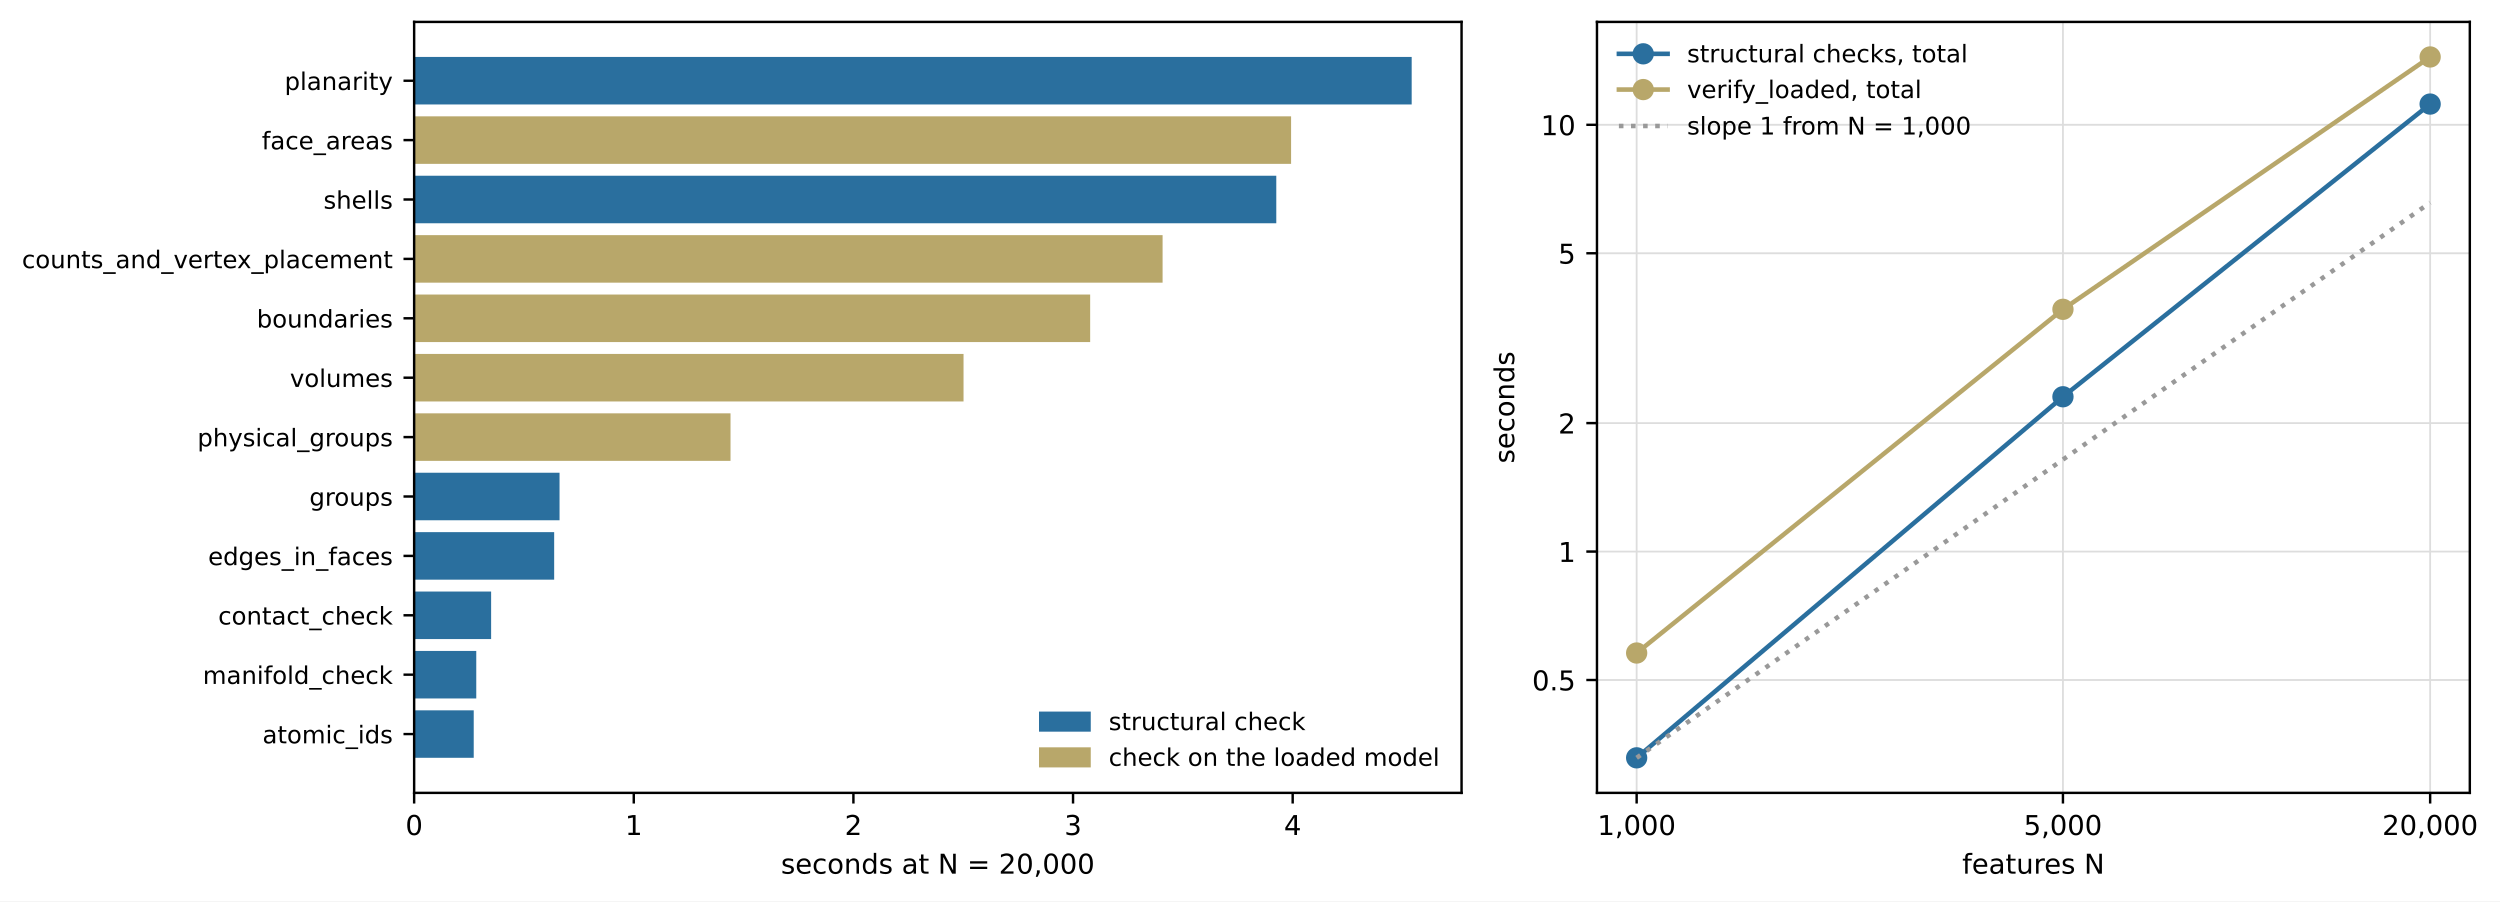
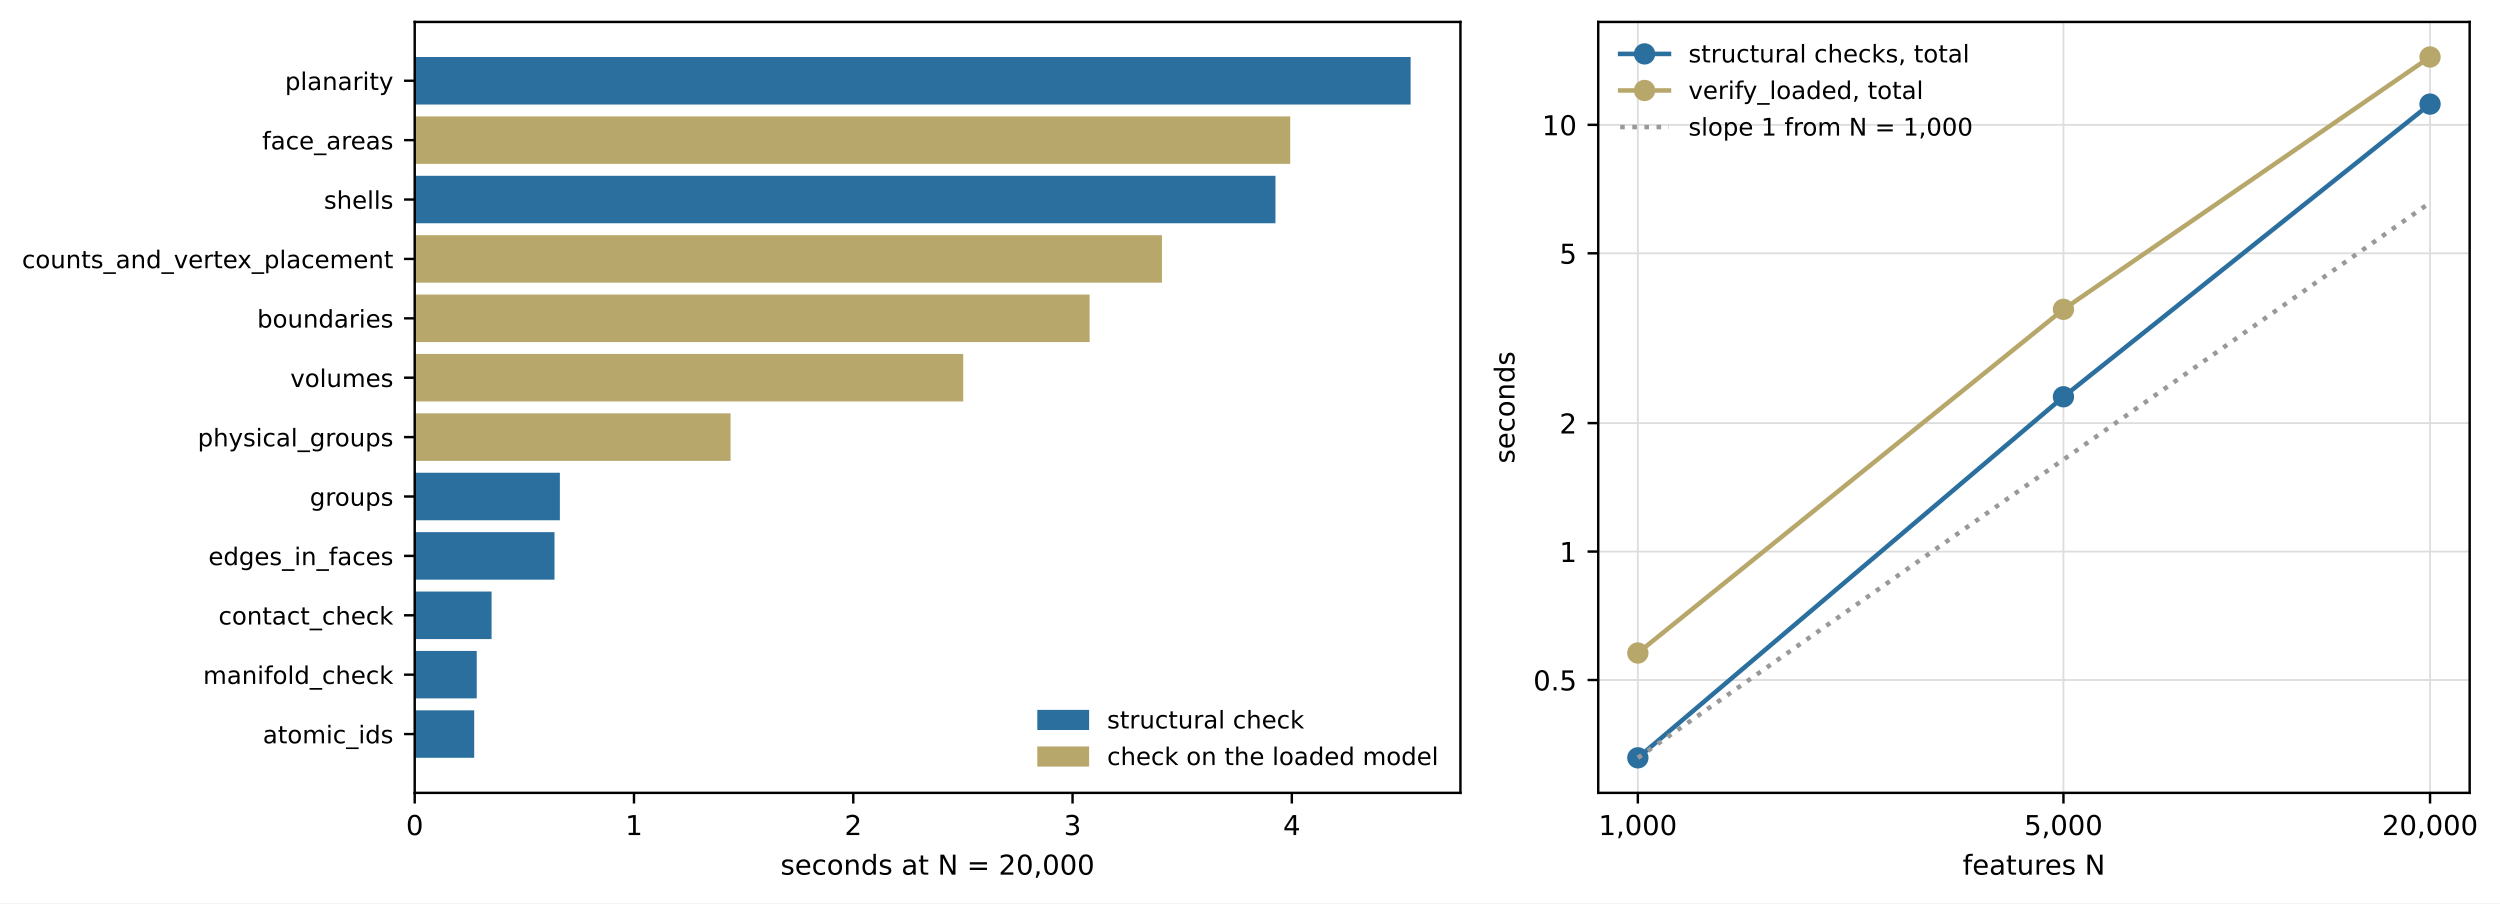
- <svg xmlns="http://www.w3.org/2000/svg" xmlns:xlink="http://www.w3.org/1999/xlink" width="821.187pt" height="296.061pt" viewBox="0 0 821.187 296.061" version="1.1">
+ <svg xmlns="http://www.w3.org/2000/svg" xmlns:xlink="http://www.w3.org/1999/xlink" width="820.056pt" height="296.279pt" viewBox="0 0 820.056 296.279" version="1.1">
  <defs>
    <style type="text/css">*{stroke-linejoin: round; stroke-linecap: butt}</style>
  </defs>
  <g id="figure_1">
    <g id="patch_1">
-       <path d="M 0 296.061  L 821.187 296.061  L 821.187 0  L 0 0  z " style="fill: #ffffff" />
+       <path d="M 0 296.279  L 820.056 296.279  L 820.056 0  L 0 0  z " style="fill: #ffffff" />
    </g>
    <g id="axes_1">
      <g id="patch_2">
-         <path d="M 136.035 260.44  L 480.085 260.44  L 480.085 7.2  L 136.035 7.2  z " style="fill: #ffffff" />
+         <path d="M 136.035 260.078  L 479.053 260.078  L 479.053 7.2  L 136.035 7.2  z " style="fill: #ffffff" />
      </g>
      <g id="patch_3">
-         <path d="M 136.035 18.711  L 463.701 18.711  L 463.701 34.319  L 136.035 34.319  z " clip-path="url(#p18efb15ff2)" style="fill: #2a6f9e" />
+         <path d="M 136.035 18.694  L 462.719 18.694  L 462.719 34.28  L 136.035 34.28  z " clip-path="url(#pb2aa03c6a2)" style="fill: #2a6f9e" />
      </g>
      <g id="patch_4">
-         <path d="M 136.035 38.221  L 424.09 38.221  L 424.09 53.829  L 136.035 53.829  z " clip-path="url(#p18efb15ff2)" style="fill: #b8a76a" />
+         <path d="M 136.035 38.177  L 423.226 38.177  L 423.226 53.762  L 136.035 53.762  z " clip-path="url(#pb2aa03c6a2)" style="fill: #b8a76a" />
      </g>
      <g id="patch_5">
-         <path d="M 136.035 57.731  L 419.227 57.731  L 419.227 73.339  L 136.035 73.339  z " clip-path="url(#p18efb15ff2)" style="fill: #2a6f9e" />
+         <path d="M 136.035 57.659  L 418.377 57.659  L 418.377 73.244  L 136.035 73.244  z " clip-path="url(#pb2aa03c6a2)" style="fill: #2a6f9e" />
      </g>
      <g id="patch_6">
-         <path d="M 136.035 77.241  L 381.881 77.241  L 381.881 92.849  L 136.035 92.849  z " clip-path="url(#p18efb15ff2)" style="fill: #b8a76a" />
+         <path d="M 136.035 77.141  L 381.144 77.141  L 381.144 92.726  L 136.035 92.726  z " clip-path="url(#pb2aa03c6a2)" style="fill: #b8a76a" />
      </g>
      <g id="patch_7">
-         <path d="M 136.035 96.751  L 358.091 96.751  L 358.091 112.359  L 136.035 112.359  z " clip-path="url(#p18efb15ff2)" style="fill: #b8a76a" />
+         <path d="M 136.035 96.623  L 357.424 96.623  L 357.424 112.209  L 136.035 112.209  z " clip-path="url(#pb2aa03c6a2)" style="fill: #b8a76a" />
      </g>
      <g id="patch_8">
-         <path d="M 136.035 116.261  L 316.498 116.261  L 316.498 131.869  L 136.035 131.869  z " clip-path="url(#p18efb15ff2)" style="fill: #b8a76a" />
+         <path d="M 136.035 116.105  L 315.957 116.105  L 315.957 131.691  L 136.035 131.691  z " clip-path="url(#pb2aa03c6a2)" style="fill: #b8a76a" />
      </g>
      <g id="patch_9">
-         <path d="M 136.035 135.771  L 239.957 135.771  L 239.957 151.379  L 136.035 151.379  z " clip-path="url(#p18efb15ff2)" style="fill: #b8a76a" />
+         <path d="M 136.035 135.587  L 239.645 135.587  L 239.645 151.173  L 136.035 151.173  z " clip-path="url(#pb2aa03c6a2)" style="fill: #b8a76a" />
      </g>
      <g id="patch_10">
-         <path d="M 136.035 155.281  L 183.796 155.281  L 183.796 170.889  L 136.035 170.889  z " clip-path="url(#p18efb15ff2)" style="fill: #2a6f9e" />
+         <path d="M 136.035 155.069  L 183.652 155.069  L 183.652 170.655  L 136.035 170.655  z " clip-path="url(#pb2aa03c6a2)" style="fill: #2a6f9e" />
      </g>
      <g id="patch_11">
-         <path d="M 136.035 174.791  L 182.03 174.791  L 182.03 190.399  L 136.035 190.399  z " clip-path="url(#p18efb15ff2)" style="fill: #2a6f9e" />
+         <path d="M 136.035 174.551  L 181.892 174.551  L 181.892 190.137  L 136.035 190.137  z " clip-path="url(#pb2aa03c6a2)" style="fill: #2a6f9e" />
      </g>
      <g id="patch_12">
-         <path d="M 136.035 194.301  L 161.321 194.301  L 161.321 209.909  L 136.035 209.909  z " clip-path="url(#p18efb15ff2)" style="fill: #2a6f9e" />
+         <path d="M 136.035 194.034  L 161.245 194.034  L 161.245 209.619  L 136.035 209.619  z " clip-path="url(#pb2aa03c6a2)" style="fill: #2a6f9e" />
      </g>
      <g id="patch_13">
-         <path d="M 136.035 213.811  L 156.441 213.811  L 156.441 229.419  L 136.035 229.419  z " clip-path="url(#p18efb15ff2)" style="fill: #2a6f9e" />
+         <path d="M 136.035 213.516  L 156.379 213.516  L 156.379 229.101  L 136.035 229.101  z " clip-path="url(#pb2aa03c6a2)" style="fill: #2a6f9e" />
      </g>
      <g id="patch_14">
-         <path d="M 136.035 233.321  L 155.607 233.321  L 155.607 248.929  L 136.035 248.929  z " clip-path="url(#p18efb15ff2)" style="fill: #2a6f9e" />
+         <path d="M 136.035 232.998  L 155.548 232.998  L 155.548 248.583  L 136.035 248.583  z " clip-path="url(#pb2aa03c6a2)" style="fill: #2a6f9e" />
      </g>
      <g id="matplotlib.axis_1">
        <g id="xtick_1">
          <g id="line2d_1">
            <defs>
-               <path id="ma77f229239" d="M 0 0  L 0 3.5  " style="stroke: #000000; stroke-width: 0.8" />
+               <path id="mc291b4a4a6" d="M 0 0  L 0 3.5  " style="stroke: #000000; stroke-width: 0.8" />
            </defs>
            <g>
-               <use xlink:href="#ma77f229239" x="136.035" y="260.44" style="stroke: #000000; stroke-width: 0.8" />
+               <use xlink:href="#mc291b4a4a6" x="136.035" y="260.078" style="stroke: #000000; stroke-width: 0.8" />
            </g>
          </g>
          <g id="text_1">
-             <text style="font-size: 9px; font-family: 'DejaVu Sans', 'Noto Sans CJK TC', 'PingFang TC', 'Microsoft JhengHei', 'Noto Sans CJK JP'; text-anchor: middle" x="136.035" y="274.279" transform="rotate(-0 136.035 274.2786)">0</text>
+             <text style="font-size: 9px; font-family: 'DejaVu Sans', 'Noto Sans CJK TC', 'PingFang TC', 'Microsoft JhengHei', 'Noto Sans CJK JP'; text-anchor: middle" x="136.035" y="273.916" transform="rotate(-0 136.035 273.9158)">0</text>
          </g>
        </g>
        <g id="xtick_2">
          <g id="line2d_2">
            <g>
-               <use xlink:href="#ma77f229239" x="208.179" y="260.44" style="stroke: #000000; stroke-width: 0.8" />
+               <use xlink:href="#mc291b4a4a6" x="207.963" y="260.078" style="stroke: #000000; stroke-width: 0.8" />
            </g>
          </g>
          <g id="text_2">
-             <text style="font-size: 9px; font-family: 'DejaVu Sans', 'Noto Sans CJK TC', 'PingFang TC', 'Microsoft JhengHei', 'Noto Sans CJK JP'; text-anchor: middle" x="208.179" y="274.279" transform="rotate(-0 208.1792 274.2786)">1</text>
+             <text style="font-size: 9px; font-family: 'DejaVu Sans', 'Noto Sans CJK TC', 'PingFang TC', 'Microsoft JhengHei', 'Noto Sans CJK JP'; text-anchor: middle" x="207.963" y="273.916" transform="rotate(-0 207.9627 273.9158)">1</text>
          </g>
        </g>
        <g id="xtick_3">
          <g id="line2d_3">
            <g>
-               <use xlink:href="#ma77f229239" x="280.323" y="260.44" style="stroke: #000000; stroke-width: 0.8" />
+               <use xlink:href="#mc291b4a4a6" x="279.89" y="260.078" style="stroke: #000000; stroke-width: 0.8" />
            </g>
          </g>
          <g id="text_3">
-             <text style="font-size: 9px; font-family: 'DejaVu Sans', 'Noto Sans CJK TC', 'PingFang TC', 'Microsoft JhengHei', 'Noto Sans CJK JP'; text-anchor: middle" x="280.323" y="274.279" transform="rotate(-0 280.3233 274.2786)">2</text>
+             <text style="font-size: 9px; font-family: 'DejaVu Sans', 'Noto Sans CJK TC', 'PingFang TC', 'Microsoft JhengHei', 'Noto Sans CJK JP'; text-anchor: middle" x="279.89" y="273.916" transform="rotate(-0 279.8905 273.9158)">2</text>
          </g>
        </g>
        <g id="xtick_4">
          <g id="line2d_4">
            <g>
-               <use xlink:href="#ma77f229239" x="352.467" y="260.44" style="stroke: #000000; stroke-width: 0.8" />
+               <use xlink:href="#mc291b4a4a6" x="351.818" y="260.078" style="stroke: #000000; stroke-width: 0.8" />
            </g>
          </g>
          <g id="text_4">
-             <text style="font-size: 9px; font-family: 'DejaVu Sans', 'Noto Sans CJK TC', 'PingFang TC', 'Microsoft JhengHei', 'Noto Sans CJK JP'; text-anchor: middle" x="352.467" y="274.279" transform="rotate(-0 352.4675 274.2786)">3</text>
+             <text style="font-size: 9px; font-family: 'DejaVu Sans', 'Noto Sans CJK TC', 'PingFang TC', 'Microsoft JhengHei', 'Noto Sans CJK JP'; text-anchor: middle" x="351.818" y="273.916" transform="rotate(-0 351.8182 273.9158)">3</text>
          </g>
        </g>
        <g id="xtick_5">
          <g id="line2d_5">
            <g>
-               <use xlink:href="#ma77f229239" x="424.612" y="260.44" style="stroke: #000000; stroke-width: 0.8" />
+               <use xlink:href="#mc291b4a4a6" x="423.746" y="260.078" style="stroke: #000000; stroke-width: 0.8" />
            </g>
          </g>
          <g id="text_5">
-             <text style="font-size: 9px; font-family: 'DejaVu Sans', 'Noto Sans CJK TC', 'PingFang TC', 'Microsoft JhengHei', 'Noto Sans CJK JP'; text-anchor: middle" x="424.612" y="274.279" transform="rotate(-0 424.6116 274.2786)">4</text>
+             <text style="font-size: 9px; font-family: 'DejaVu Sans', 'Noto Sans CJK TC', 'PingFang TC', 'Microsoft JhengHei', 'Noto Sans CJK JP'; text-anchor: middle" x="423.746" y="273.916" transform="rotate(-0 423.746 273.9158)">4</text>
          </g>
        </g>
        <g id="text_6">
-           <text style="font-size: 9px; font-family: 'DejaVu Sans', 'Noto Sans CJK TC', 'PingFang TC', 'Microsoft JhengHei', 'Noto Sans CJK JP'; text-anchor: middle" x="308.06" y="286.989" transform="rotate(-0 308.0599 286.9889)">seconds at N = 20,000</text>
+           <text style="font-size: 9px; font-family: 'DejaVu Sans', 'Noto Sans CJK TC', 'PingFang TC', 'Microsoft JhengHei', 'Noto Sans CJK JP'; text-anchor: middle" x="307.544" y="286.916" transform="rotate(-0 307.5439 286.9165)">seconds at N = 20,000</text>
        </g>
      </g>
      <g id="matplotlib.axis_2">
        <g id="ytick_1">
          <g id="line2d_6">
            <defs>
-               <path id="me5806b007f" d="M 0 0  L -3.5 0  " style="stroke: #000000; stroke-width: 0.8" />
+               <path id="m47a6f99c38" d="M 0 0  L -3.5 0  " style="stroke: #000000; stroke-width: 0.8" />
            </defs>
            <g>
-               <use xlink:href="#me5806b007f" x="136.035" y="26.515" style="stroke: #000000; stroke-width: 0.8" />
+               <use xlink:href="#m47a6f99c38" x="136.035" y="26.487" style="stroke: #000000; stroke-width: 0.8" />
            </g>
          </g>
          <g id="text_7">
-             <text style="font-size: 8px; font-family: 'DejaVu Sans', 'Noto Sans CJK TC', 'PingFang TC', 'Microsoft JhengHei', 'Noto Sans CJK JP'; text-anchor: end" x="129.035" y="29.554" transform="rotate(-0 129.035 29.55429)">planarity</text>
+             <text style="font-size: 8px; font-family: 'DejaVu Sans', 'Noto Sans CJK TC', 'PingFang TC', 'Microsoft JhengHei', 'Noto Sans CJK JP'; text-anchor: end" x="129.035" y="29.527" transform="rotate(-0 129.035 29.52667)">planarity</text>
          </g>
        </g>
        <g id="ytick_2">
          <g id="line2d_7">
            <g>
-               <use xlink:href="#me5806b007f" x="136.035" y="46.025" style="stroke: #000000; stroke-width: 0.8" />
+               <use xlink:href="#m47a6f99c38" x="136.035" y="45.969" style="stroke: #000000; stroke-width: 0.8" />
            </g>
          </g>
          <g id="text_8">
-             <text style="font-size: 8px; font-family: 'DejaVu Sans', 'Noto Sans CJK TC', 'PingFang TC', 'Microsoft JhengHei', 'Noto Sans CJK JP'; text-anchor: end" x="129.035" y="49.064" transform="rotate(-0 129.035 49.06431)">face_areas</text>
+             <text style="font-size: 8px; font-family: 'DejaVu Sans', 'Noto Sans CJK TC', 'PingFang TC', 'Microsoft JhengHei', 'Noto Sans CJK JP'; text-anchor: end" x="129.035" y="49.009" transform="rotate(-0 129.035 49.00879)">face_areas</text>
          </g>
        </g>
        <g id="ytick_3">
          <g id="line2d_8">
            <g>
-               <use xlink:href="#me5806b007f" x="136.035" y="65.535" style="stroke: #000000; stroke-width: 0.8" />
+               <use xlink:href="#m47a6f99c38" x="136.035" y="65.452" style="stroke: #000000; stroke-width: 0.8" />
            </g>
          </g>
          <g id="text_9">
-             <text style="font-size: 8px; font-family: 'DejaVu Sans', 'Noto Sans CJK TC', 'PingFang TC', 'Microsoft JhengHei', 'Noto Sans CJK JP'; text-anchor: end" x="129.035" y="68.574" transform="rotate(-0 129.035 68.57432)">shells</text>
+             <text style="font-size: 8px; font-family: 'DejaVu Sans', 'Noto Sans CJK TC', 'PingFang TC', 'Microsoft JhengHei', 'Noto Sans CJK JP'; text-anchor: end" x="129.035" y="68.491" transform="rotate(-0 129.035 68.49091)">shells</text>
          </g>
        </g>
        <g id="ytick_4">
          <g id="line2d_9">
            <g>
-               <use xlink:href="#me5806b007f" x="136.035" y="85.045" style="stroke: #000000; stroke-width: 0.8" />
+               <use xlink:href="#m47a6f99c38" x="136.035" y="84.934" style="stroke: #000000; stroke-width: 0.8" />
            </g>
          </g>
          <g id="text_10">
-             <text style="font-size: 8px; font-family: 'DejaVu Sans', 'Noto Sans CJK TC', 'PingFang TC', 'Microsoft JhengHei', 'Noto Sans CJK JP'; text-anchor: end" x="129.035" y="88.084" transform="rotate(-0 129.035 88.08434)">counts_and_vertex_placement</text>
+             <text style="font-size: 8px; font-family: 'DejaVu Sans', 'Noto Sans CJK TC', 'PingFang TC', 'Microsoft JhengHei', 'Noto Sans CJK JP'; text-anchor: end" x="129.035" y="87.973" transform="rotate(-0 129.035 87.97303)">counts_and_vertex_placement</text>
          </g>
        </g>
        <g id="ytick_5">
          <g id="line2d_10">
            <g>
-               <use xlink:href="#me5806b007f" x="136.035" y="104.555" style="stroke: #000000; stroke-width: 0.8" />
+               <use xlink:href="#m47a6f99c38" x="136.035" y="104.416" style="stroke: #000000; stroke-width: 0.8" />
            </g>
          </g>
          <g id="text_11">
-             <text style="font-size: 8px; font-family: 'DejaVu Sans', 'Noto Sans CJK TC', 'PingFang TC', 'Microsoft JhengHei', 'Noto Sans CJK JP'; text-anchor: end" x="129.035" y="107.594" transform="rotate(-0 129.035 107.5944)">boundaries</text>
+             <text style="font-size: 8px; font-family: 'DejaVu Sans', 'Noto Sans CJK TC', 'PingFang TC', 'Microsoft JhengHei', 'Noto Sans CJK JP'; text-anchor: end" x="129.035" y="107.455" transform="rotate(-0 129.035 107.4551)">boundaries</text>
          </g>
        </g>
        <g id="ytick_6">
          <g id="line2d_11">
            <g>
-               <use xlink:href="#me5806b007f" x="136.035" y="124.065" style="stroke: #000000; stroke-width: 0.8" />
+               <use xlink:href="#m47a6f99c38" x="136.035" y="123.898" style="stroke: #000000; stroke-width: 0.8" />
            </g>
          </g>
          <g id="text_12">
-             <text style="font-size: 8px; font-family: 'DejaVu Sans', 'Noto Sans CJK TC', 'PingFang TC', 'Microsoft JhengHei', 'Noto Sans CJK JP'; text-anchor: end" x="129.035" y="127.104" transform="rotate(-0 129.035 127.1044)">volumes</text>
+             <text style="font-size: 8px; font-family: 'DejaVu Sans', 'Noto Sans CJK TC', 'PingFang TC', 'Microsoft JhengHei', 'Noto Sans CJK JP'; text-anchor: end" x="129.035" y="126.937" transform="rotate(-0 129.035 126.9373)">volumes</text>
          </g>
        </g>
        <g id="ytick_7">
          <g id="line2d_12">
            <g>
-               <use xlink:href="#me5806b007f" x="136.035" y="143.575" style="stroke: #000000; stroke-width: 0.8" />
+               <use xlink:href="#m47a6f99c38" x="136.035" y="143.38" style="stroke: #000000; stroke-width: 0.8" />
            </g>
          </g>
          <g id="text_13">
-             <text style="font-size: 8px; font-family: 'DejaVu Sans', 'Noto Sans CJK TC', 'PingFang TC', 'Microsoft JhengHei', 'Noto Sans CJK JP'; text-anchor: end" x="129.035" y="146.614" transform="rotate(-0 129.035 146.6144)">physical_groups</text>
+             <text style="font-size: 8px; font-family: 'DejaVu Sans', 'Noto Sans CJK TC', 'PingFang TC', 'Microsoft JhengHei', 'Noto Sans CJK JP'; text-anchor: end" x="129.035" y="146.419" transform="rotate(-0 129.035 146.4194)">physical_groups</text>
          </g>
        </g>
        <g id="ytick_8">
          <g id="line2d_13">
            <g>
-               <use xlink:href="#me5806b007f" x="136.035" y="163.085" style="stroke: #000000; stroke-width: 0.8" />
+               <use xlink:href="#m47a6f99c38" x="136.035" y="162.862" style="stroke: #000000; stroke-width: 0.8" />
            </g>
          </g>
          <g id="text_14">
-             <text style="font-size: 8px; font-family: 'DejaVu Sans', 'Noto Sans CJK TC', 'PingFang TC', 'Microsoft JhengHei', 'Noto Sans CJK JP'; text-anchor: end" x="129.035" y="166.124" transform="rotate(-0 129.035 166.1244)">groups</text>
+             <text style="font-size: 8px; font-family: 'DejaVu Sans', 'Noto Sans CJK TC', 'PingFang TC', 'Microsoft JhengHei', 'Noto Sans CJK JP'; text-anchor: end" x="129.035" y="165.901" transform="rotate(-0 129.035 165.9012)">groups</text>
          </g>
        </g>
        <g id="ytick_9">
          <g id="line2d_14">
            <g>
-               <use xlink:href="#me5806b007f" x="136.035" y="182.595" style="stroke: #000000; stroke-width: 0.8" />
+               <use xlink:href="#m47a6f99c38" x="136.035" y="182.344" style="stroke: #000000; stroke-width: 0.8" />
            </g>
          </g>
          <g id="text_15">
-             <text style="font-size: 8px; font-family: 'DejaVu Sans', 'Noto Sans CJK TC', 'PingFang TC', 'Microsoft JhengHei', 'Noto Sans CJK JP'; text-anchor: end" x="129.035" y="185.634" transform="rotate(-0 129.035 185.6344)">edges_in_faces</text>
+             <text style="font-size: 8px; font-family: 'DejaVu Sans', 'Noto Sans CJK TC', 'PingFang TC', 'Microsoft JhengHei', 'Noto Sans CJK JP'; text-anchor: end" x="129.035" y="185.384" transform="rotate(-0 129.035 185.3836)">edges_in_faces</text>
          </g>
        </g>
        <g id="ytick_10">
          <g id="line2d_15">
            <g>
-               <use xlink:href="#me5806b007f" x="136.035" y="202.105" style="stroke: #000000; stroke-width: 0.8" />
+               <use xlink:href="#m47a6f99c38" x="136.035" y="201.826" style="stroke: #000000; stroke-width: 0.8" />
            </g>
          </g>
          <g id="text_16">
-             <text style="font-size: 8px; font-family: 'DejaVu Sans', 'Noto Sans CJK TC', 'PingFang TC', 'Microsoft JhengHei', 'Noto Sans CJK JP'; text-anchor: end" x="129.035" y="205.144" transform="rotate(-0 129.035 205.1444)">contact_check</text>
+             <text style="font-size: 8px; font-family: 'DejaVu Sans', 'Noto Sans CJK TC', 'PingFang TC', 'Microsoft JhengHei', 'Noto Sans CJK JP'; text-anchor: end" x="129.035" y="204.866" transform="rotate(-0 129.035 204.8657)">contact_check</text>
          </g>
        </g>
        <g id="ytick_11">
          <g id="line2d_16">
            <g>
-               <use xlink:href="#me5806b007f" x="136.035" y="221.615" style="stroke: #000000; stroke-width: 0.8" />
+               <use xlink:href="#m47a6f99c38" x="136.035" y="221.308" style="stroke: #000000; stroke-width: 0.8" />
            </g>
          </g>
          <g id="text_17">
-             <text style="font-size: 8px; font-family: 'DejaVu Sans', 'Noto Sans CJK TC', 'PingFang TC', 'Microsoft JhengHei', 'Noto Sans CJK JP'; text-anchor: end" x="129.035" y="224.654" transform="rotate(-0 129.035 224.6544)">manifold_check</text>
+             <text style="font-size: 8px; font-family: 'DejaVu Sans', 'Noto Sans CJK TC', 'PingFang TC', 'Microsoft JhengHei', 'Noto Sans CJK JP'; text-anchor: end" x="129.035" y="224.348" transform="rotate(-0 129.035 224.3479)">manifold_check</text>
          </g>
        </g>
        <g id="ytick_12">
          <g id="line2d_17">
            <g>
-               <use xlink:href="#me5806b007f" x="136.035" y="241.125" style="stroke: #000000; stroke-width: 0.8" />
+               <use xlink:href="#m47a6f99c38" x="136.035" y="240.791" style="stroke: #000000; stroke-width: 0.8" />
            </g>
          </g>
          <g id="text_18">
-             <text style="font-size: 8px; font-family: 'DejaVu Sans', 'Noto Sans CJK TC', 'PingFang TC', 'Microsoft JhengHei', 'Noto Sans CJK JP'; text-anchor: end" x="129.035" y="244.164" transform="rotate(-0 129.035 244.1645)">atomic_ids</text>
+             <text style="font-size: 8px; font-family: 'DejaVu Sans', 'Noto Sans CJK TC', 'PingFang TC', 'Microsoft JhengHei', 'Noto Sans CJK JP'; text-anchor: end" x="129.035" y="243.83" transform="rotate(-0 129.035 243.83)">atomic_ids</text>
          </g>
        </g>
      </g>
      <g id="patch_15">
-         <path d="M 136.035 260.44  L 136.035 7.2  " style="fill: none; stroke: #000000; stroke-width: 0.8; stroke-linejoin: miter; stroke-linecap: square" />
+         <path d="M 136.035 260.078  L 136.035 7.2  " style="fill: none; stroke: #000000; stroke-width: 0.8; stroke-linejoin: miter; stroke-linecap: square" />
      </g>
      <g id="patch_16">
-         <path d="M 480.085 260.44  L 480.085 7.2  " style="fill: none; stroke: #000000; stroke-width: 0.8; stroke-linejoin: miter; stroke-linecap: square" />
+         <path d="M 479.053 260.078  L 479.053 7.2  " style="fill: none; stroke: #000000; stroke-width: 0.8; stroke-linejoin: miter; stroke-linecap: square" />
      </g>
      <g id="patch_17">
-         <path d="M 136.035 260.44  L 480.085 260.44  " style="fill: none; stroke: #000000; stroke-width: 0.8; stroke-linejoin: miter; stroke-linecap: square" />
+         <path d="M 136.035 260.078  L 479.053 260.078  " style="fill: none; stroke: #000000; stroke-width: 0.8; stroke-linejoin: miter; stroke-linecap: square" />
      </g>
      <g id="patch_18">
-         <path d="M 136.035 7.2  L 480.085 7.2  " style="fill: none; stroke: #000000; stroke-width: 0.8; stroke-linejoin: miter; stroke-linecap: square" />
+         <path d="M 136.035 7.2  L 479.053 7.2  " style="fill: none; stroke: #000000; stroke-width: 0.8; stroke-linejoin: miter; stroke-linecap: square" />
      </g>
      <g id="legend_1">
        <g id="patch_19">
-           <path d="M 341.787 239.834  L 357.787 239.834  L 357.787 234.234  L 341.787 234.234  z " style="fill: #2a6f9e; stroke: #2a6f9e; stroke-linejoin: miter" />
+           <path d="M 340.755 238.955  L 356.755 238.955  L 356.755 233.355  L 340.755 233.355  z " style="fill: #2a6f9e; stroke: #2a6f9e; stroke-linejoin: miter" />
        </g>
        <g id="text_19">
-           <text style="font-size: 8px; font-family: 'DejaVu Sans', 'Noto Sans CJK TC', 'PingFang TC', 'Microsoft JhengHei', 'Noto Sans CJK JP'; text-anchor: start" x="364.187" y="239.834" transform="rotate(-0 364.1873 239.8338)">structural check</text>
+           <text style="font-size: 8px; font-family: 'DejaVu Sans', 'Noto Sans CJK TC', 'PingFang TC', 'Microsoft JhengHei', 'Noto Sans CJK JP'; text-anchor: start" x="363.155" y="238.955" transform="rotate(-0 363.1552 238.9554)">structural check</text>
        </g>
        <g id="patch_20">
-           <path d="M 341.787 251.576  L 357.787 251.576  L 357.787 245.976  L 341.787 245.976  z " style="fill: #b8a76a; stroke: #b8a76a; stroke-linejoin: miter" />
+           <path d="M 340.755 250.956  L 356.755 250.956  L 356.755 245.356  L 340.755 245.356  z " style="fill: #b8a76a; stroke: #b8a76a; stroke-linejoin: miter" />
        </g>
        <g id="text_20">
-           <text style="font-size: 8px; font-family: 'DejaVu Sans', 'Noto Sans CJK TC', 'PingFang TC', 'Microsoft JhengHei', 'Noto Sans CJK JP'; text-anchor: start" x="364.187" y="251.576" transform="rotate(-0 364.1873 251.5762)">check on the loaded model</text>
+           <text style="font-size: 8px; font-family: 'DejaVu Sans', 'Noto Sans CJK TC', 'PingFang TC', 'Microsoft JhengHei', 'Noto Sans CJK JP'; text-anchor: start" x="363.155" y="250.956" transform="rotate(-0 363.1552 250.956)">check on the loaded model</text>
        </g>
      </g>
    </g>
    <g id="axes_2">
      <g id="patch_21">
-         <path d="M 524.565 260.44  L 811.273 260.44  L 811.273 7.2  L 524.565 7.2  z " style="fill: #ffffff" />
+         <path d="M 524.255 260.078  L 810.103 260.078  L 810.103 7.2  L 524.255 7.2  z " style="fill: #ffffff" />
      </g>
      <g id="matplotlib.axis_3">
        <g id="xtick_6">
          <g id="line2d_18">
-             <path d="M 537.597 260.44  L 537.597 7.2  " clip-path="url(#p8520b072ad)" style="fill: none; stroke: #dddddd; stroke-width: 0.6; stroke-linecap: square" />
+             <path d="M 537.248 260.078  L 537.248 7.2  " clip-path="url(#p0509f82892)" style="fill: none; stroke: #dddddd; stroke-width: 0.6; stroke-linecap: square" />
          </g>
          <g id="line2d_19">
            <g>
-               <use xlink:href="#ma77f229239" x="537.597" y="260.44" style="stroke: #000000; stroke-width: 0.8" />
+               <use xlink:href="#mc291b4a4a6" x="537.248" y="260.078" style="stroke: #000000; stroke-width: 0.8" />
            </g>
          </g>
          <g id="text_21">
-             <text style="font-size: 9px; font-family: 'DejaVu Sans', 'Noto Sans CJK TC', 'PingFang TC', 'Microsoft JhengHei', 'Noto Sans CJK JP'; text-anchor: middle" x="537.597" y="274.279" transform="rotate(-0 537.597 274.2786)">1,000</text>
+             <text style="font-size: 9px; font-family: 'DejaVu Sans', 'Noto Sans CJK TC', 'PingFang TC', 'Microsoft JhengHei', 'Noto Sans CJK JP'; text-anchor: middle" x="537.248" y="273.916" transform="rotate(-0 537.2479 273.9158)">1,000</text>
          </g>
        </g>
        <g id="xtick_7">
          <g id="line2d_20">
-             <path d="M 677.626 260.44  L 677.626 7.2  " clip-path="url(#p8520b072ad)" style="fill: none; stroke: #dddddd; stroke-width: 0.6; stroke-linecap: square" />
+             <path d="M 676.857 260.078  L 676.857 7.2  " clip-path="url(#p0509f82892)" style="fill: none; stroke: #dddddd; stroke-width: 0.6; stroke-linecap: square" />
          </g>
          <g id="line2d_21">
            <g>
-               <use xlink:href="#ma77f229239" x="677.626" y="260.44" style="stroke: #000000; stroke-width: 0.8" />
+               <use xlink:href="#mc291b4a4a6" x="676.857" y="260.078" style="stroke: #000000; stroke-width: 0.8" />
            </g>
          </g>
          <g id="text_22">
-             <text style="font-size: 9px; font-family: 'DejaVu Sans', 'Noto Sans CJK TC', 'PingFang TC', 'Microsoft JhengHei', 'Noto Sans CJK JP'; text-anchor: middle" x="677.626" y="274.279" transform="rotate(-0 677.6262 274.2786)">5,000</text>
+             <text style="font-size: 9px; font-family: 'DejaVu Sans', 'Noto Sans CJK TC', 'PingFang TC', 'Microsoft JhengHei', 'Noto Sans CJK JP'; text-anchor: middle" x="676.857" y="273.916" transform="rotate(-0 676.8571 273.9158)">5,000</text>
          </g>
        </g>
        <g id="xtick_8">
          <g id="line2d_22">
-             <path d="M 798.241 260.44  L 798.241 7.2  " clip-path="url(#p8520b072ad)" style="fill: none; stroke: #dddddd; stroke-width: 0.6; stroke-linecap: square" />
+             <path d="M 797.11 260.078  L 797.11 7.2  " clip-path="url(#p0509f82892)" style="fill: none; stroke: #dddddd; stroke-width: 0.6; stroke-linecap: square" />
          </g>
          <g id="line2d_23">
            <g>
-               <use xlink:href="#ma77f229239" x="798.241" y="260.44" style="stroke: #000000; stroke-width: 0.8" />
+               <use xlink:href="#mc291b4a4a6" x="797.11" y="260.078" style="stroke: #000000; stroke-width: 0.8" />
            </g>
          </g>
          <g id="text_23">
-             <text style="font-size: 9px; font-family: 'DejaVu Sans', 'Noto Sans CJK TC', 'PingFang TC', 'Microsoft JhengHei', 'Noto Sans CJK JP'; text-anchor: middle" x="798.241" y="274.279" transform="rotate(-0 798.2408 274.2786)">20,000</text>
+             <text style="font-size: 9px; font-family: 'DejaVu Sans', 'Noto Sans CJK TC', 'PingFang TC', 'Microsoft JhengHei', 'Noto Sans CJK JP'; text-anchor: middle" x="797.11" y="273.916" transform="rotate(-0 797.1099 273.9158)">20,000</text>
          </g>
        </g>
        <g id="text_24">
-           <text style="font-size: 9px; font-family: 'DejaVu Sans', 'Noto Sans CJK TC', 'PingFang TC', 'Microsoft JhengHei', 'Noto Sans CJK JP'; text-anchor: middle" x="667.919" y="286.989" transform="rotate(-0 667.9189 286.9889)">features N</text>
+           <text style="font-size: 9px; font-family: 'DejaVu Sans', 'Noto Sans CJK TC', 'PingFang TC', 'Microsoft JhengHei', 'Noto Sans CJK JP'; text-anchor: middle" x="667.179" y="286.916" transform="rotate(-0 667.1789 286.9165)">features N</text>
        </g>
      </g>
      <g id="matplotlib.axis_4">
        <g id="ytick_13">
          <g id="line2d_24">
-             <path d="M 524.565 223.367  L 811.273 223.367  " clip-path="url(#p8520b072ad)" style="fill: none; stroke: #dddddd; stroke-width: 0.6; stroke-linecap: square" />
+             <path d="M 524.255 223.058  L 810.103 223.058  " clip-path="url(#p0509f82892)" style="fill: none; stroke: #dddddd; stroke-width: 0.6; stroke-linecap: square" />
          </g>
          <g id="line2d_25">
            <g>
-               <use xlink:href="#me5806b007f" x="524.565" y="223.367" style="stroke: #000000; stroke-width: 0.8" />
+               <use xlink:href="#m47a6f99c38" x="524.255" y="223.058" style="stroke: #000000; stroke-width: 0.8" />
            </g>
          </g>
          <g id="text_25">
-             <text style="font-size: 9px; font-family: 'DejaVu Sans', 'Noto Sans CJK TC', 'PingFang TC', 'Microsoft JhengHei', 'Noto Sans CJK JP'; text-anchor: end" x="517.565" y="226.787" transform="rotate(-0 517.5648 226.7865)">0.5</text>
+             <text style="font-size: 9px; font-family: 'DejaVu Sans', 'Noto Sans CJK TC', 'PingFang TC', 'Microsoft JhengHei', 'Noto Sans CJK JP'; text-anchor: end" x="517.255" y="226.477" transform="rotate(-0 517.2549 226.4771)">0.5</text>
          </g>
        </g>
        <g id="ytick_14">
          <g id="line2d_26">
-             <path d="M 524.565 181.17  L 811.273 181.17  " clip-path="url(#p8520b072ad)" style="fill: none; stroke: #dddddd; stroke-width: 0.6; stroke-linecap: square" />
+             <path d="M 524.255 180.922  L 810.103 180.922  " clip-path="url(#p0509f82892)" style="fill: none; stroke: #dddddd; stroke-width: 0.6; stroke-linecap: square" />
          </g>
          <g id="line2d_27">
            <g>
-               <use xlink:href="#me5806b007f" x="524.565" y="181.17" style="stroke: #000000; stroke-width: 0.8" />
+               <use xlink:href="#m47a6f99c38" x="524.255" y="180.922" style="stroke: #000000; stroke-width: 0.8" />
            </g>
          </g>
          <g id="text_26">
-             <text style="font-size: 9px; font-family: 'DejaVu Sans', 'Noto Sans CJK TC', 'PingFang TC', 'Microsoft JhengHei', 'Noto Sans CJK JP'; text-anchor: end" x="517.565" y="184.59" transform="rotate(-0 517.5648 184.5896)">1</text>
+             <text style="font-size: 9px; font-family: 'DejaVu Sans', 'Noto Sans CJK TC', 'PingFang TC', 'Microsoft JhengHei', 'Noto Sans CJK JP'; text-anchor: end" x="517.255" y="184.34" transform="rotate(-0 517.2549 184.3405)">1</text>
          </g>
        </g>
        <g id="ytick_15">
          <g id="line2d_28">
-             <path d="M 524.565 138.973  L 811.273 138.973  " clip-path="url(#p8520b072ad)" style="fill: none; stroke: #dddddd; stroke-width: 0.6; stroke-linecap: square" />
+             <path d="M 524.255 138.785  L 810.103 138.785  " clip-path="url(#p0509f82892)" style="fill: none; stroke: #dddddd; stroke-width: 0.6; stroke-linecap: square" />
          </g>
          <g id="line2d_29">
            <g>
-               <use xlink:href="#me5806b007f" x="524.565" y="138.973" style="stroke: #000000; stroke-width: 0.8" />
+               <use xlink:href="#m47a6f99c38" x="524.255" y="138.785" style="stroke: #000000; stroke-width: 0.8" />
            </g>
          </g>
          <g id="text_27">
-             <text style="font-size: 9px; font-family: 'DejaVu Sans', 'Noto Sans CJK TC', 'PingFang TC', 'Microsoft JhengHei', 'Noto Sans CJK JP'; text-anchor: end" x="517.565" y="142.393" transform="rotate(-0 517.5648 142.3927)">2</text>
+             <text style="font-size: 9px; font-family: 'DejaVu Sans', 'Noto Sans CJK TC', 'PingFang TC', 'Microsoft JhengHei', 'Noto Sans CJK JP'; text-anchor: end" x="517.255" y="142.204" transform="rotate(-0 517.2549 142.2039)">2</text>
          </g>
        </g>
        <g id="ytick_16">
          <g id="line2d_30">
-             <path d="M 524.565 83.192  L 811.273 83.192  " clip-path="url(#p8520b072ad)" style="fill: none; stroke: #dddddd; stroke-width: 0.6; stroke-linecap: square" />
+             <path d="M 524.255 83.083  L 810.103 83.083  " clip-path="url(#p0509f82892)" style="fill: none; stroke: #dddddd; stroke-width: 0.6; stroke-linecap: square" />
          </g>
          <g id="line2d_31">
            <g>
-               <use xlink:href="#me5806b007f" x="524.565" y="83.192" style="stroke: #000000; stroke-width: 0.8" />
+               <use xlink:href="#m47a6f99c38" x="524.255" y="83.083" style="stroke: #000000; stroke-width: 0.8" />
            </g>
          </g>
          <g id="text_28">
-             <text style="font-size: 9px; font-family: 'DejaVu Sans', 'Noto Sans CJK TC', 'PingFang TC', 'Microsoft JhengHei', 'Noto Sans CJK JP'; text-anchor: end" x="517.565" y="86.611" transform="rotate(-0 517.5648 86.6114)">5</text>
+             <text style="font-size: 9px; font-family: 'DejaVu Sans', 'Noto Sans CJK TC', 'PingFang TC', 'Microsoft JhengHei', 'Noto Sans CJK JP'; text-anchor: end" x="517.255" y="86.502" transform="rotate(-0 517.2549 86.50239)">5</text>
          </g>
        </g>
        <g id="ytick_17">
          <g id="line2d_32">
-             <path d="M 524.565 40.995  L 811.273 40.995  " clip-path="url(#p8520b072ad)" style="fill: none; stroke: #dddddd; stroke-width: 0.6; stroke-linecap: square" />
+             <path d="M 524.255 40.947  L 810.103 40.947  " clip-path="url(#p0509f82892)" style="fill: none; stroke: #dddddd; stroke-width: 0.6; stroke-linecap: square" />
          </g>
          <g id="line2d_33">
            <g>
-               <use xlink:href="#me5806b007f" x="524.565" y="40.995" style="stroke: #000000; stroke-width: 0.8" />
+               <use xlink:href="#m47a6f99c38" x="524.255" y="40.947" style="stroke: #000000; stroke-width: 0.8" />
            </g>
          </g>
          <g id="text_29">
-             <text style="font-size: 9px; font-family: 'DejaVu Sans', 'Noto Sans CJK TC', 'PingFang TC', 'Microsoft JhengHei', 'Noto Sans CJK JP'; text-anchor: end" x="517.565" y="44.414" transform="rotate(-0 517.5648 44.41449)">10</text>
+             <text style="font-size: 9px; font-family: 'DejaVu Sans', 'Noto Sans CJK TC', 'PingFang TC', 'Microsoft JhengHei', 'Noto Sans CJK JP'; text-anchor: end" x="517.255" y="44.366" transform="rotate(-0 517.2549 44.36581)">10</text>
          </g>
        </g>
        <g id="text_30">
-           <text style="font-size: 9px; font-family: 'DejaVu Sans', 'Noto Sans CJK TC', 'PingFang TC', 'Microsoft JhengHei', 'Noto Sans CJK JP'; text-anchor: middle" x="497.38" y="133.82" transform="rotate(-90 497.3803 133.82)">seconds</text>
+           <text style="font-size: 9px; font-family: 'DejaVu Sans', 'Noto Sans CJK TC', 'PingFang TC', 'Microsoft JhengHei', 'Noto Sans CJK JP'; text-anchor: middle" x="496.78" y="133.639" transform="rotate(-90 496.7799 133.6389)">seconds</text>
        </g>
      </g>
      <g id="line2d_34">
-         <path d="M 537.597 248.929  L 677.626 130.325  L 798.241 34.183  " clip-path="url(#p8520b072ad)" style="fill: none; stroke: #2a6f9e; stroke-width: 1.5; stroke-linecap: square" />
+         <path d="M 537.248 248.583  L 676.857 130.149  L 797.11 34.145  " clip-path="url(#p0509f82892)" style="fill: none; stroke: #2a6f9e; stroke-width: 1.5; stroke-linecap: square" />
        <defs>
-           <path id="m4411a095af" d="M 0 3  C 0.796 3 1.559 2.684 2.121 2.121  C 2.684 1.559 3 0.796 3 0  C 3 -0.796 2.684 -1.559 2.121 -2.121  C 1.559 -2.684 0.796 -3 0 -3  C -0.796 -3 -1.559 -2.684 -2.121 -2.121  C -2.684 -1.559 -3 -0.796 -3 0  C -3 0.796 -2.684 1.559 -2.121 2.121  C -1.559 2.684 -0.796 3 0 3  z " style="stroke: #2a6f9e" />
+           <path id="m2f4393e082" d="M 0 3  C 0.796 3 1.559 2.684 2.121 2.121  C 2.684 1.559 3 0.796 3 0  C 3 -0.796 2.684 -1.559 2.121 -2.121  C 1.559 -2.684 0.796 -3 0 -3  C -0.796 -3 -1.559 -2.684 -2.121 -2.121  C -2.684 -1.559 -3 -0.796 -3 0  C -3 0.796 -2.684 1.559 -2.121 2.121  C -1.559 2.684 -0.796 3 0 3  z " style="stroke: #2a6f9e" />
        </defs>
-         <g clip-path="url(#p8520b072ad)">
-           <use xlink:href="#m4411a095af" x="537.597" y="248.929" style="fill: #2a6f9e; stroke: #2a6f9e" />
-           <use xlink:href="#m4411a095af" x="677.626" y="130.325" style="fill: #2a6f9e; stroke: #2a6f9e" />
-           <use xlink:href="#m4411a095af" x="798.241" y="34.183" style="fill: #2a6f9e; stroke: #2a6f9e" />
+         <g clip-path="url(#p0509f82892)">
+           <use xlink:href="#m2f4393e082" x="537.248" y="248.583" style="fill: #2a6f9e; stroke: #2a6f9e" />
+           <use xlink:href="#m2f4393e082" x="676.857" y="130.149" style="fill: #2a6f9e; stroke: #2a6f9e" />
+           <use xlink:href="#m2f4393e082" x="797.11" y="34.145" style="fill: #2a6f9e; stroke: #2a6f9e" />
        </g>
      </g>
      <g id="line2d_35">
-         <path d="M 537.597 214.498  L 677.626 101.603  L 798.241 18.711  " clip-path="url(#p8520b072ad)" style="fill: none; stroke: #b8a76a; stroke-width: 1.5; stroke-linecap: square" />
+         <path d="M 537.248 214.201  L 676.857 101.468  L 797.11 18.694  " clip-path="url(#p0509f82892)" style="fill: none; stroke: #b8a76a; stroke-width: 1.5; stroke-linecap: square" />
        <defs>
-           <path id="m2623ed060c" d="M 0 3  C 0.796 3 1.559 2.684 2.121 2.121  C 2.684 1.559 3 0.796 3 0  C 3 -0.796 2.684 -1.559 2.121 -2.121  C 1.559 -2.684 0.796 -3 0 -3  C -0.796 -3 -1.559 -2.684 -2.121 -2.121  C -2.684 -1.559 -3 -0.796 -3 0  C -3 0.796 -2.684 1.559 -2.121 2.121  C -1.559 2.684 -0.796 3 0 3  z " style="stroke: #b8a76a" />
+           <path id="m456c25b4c5" d="M 0 3  C 0.796 3 1.559 2.684 2.121 2.121  C 2.684 1.559 3 0.796 3 0  C 3 -0.796 2.684 -1.559 2.121 -2.121  C 1.559 -2.684 0.796 -3 0 -3  C -0.796 -3 -1.559 -2.684 -2.121 -2.121  C -2.684 -1.559 -3 -0.796 -3 0  C -3 0.796 -2.684 1.559 -2.121 2.121  C -1.559 2.684 -0.796 3 0 3  z " style="stroke: #b8a76a" />
        </defs>
-         <g clip-path="url(#p8520b072ad)">
-           <use xlink:href="#m2623ed060c" x="537.597" y="214.498" style="fill: #b8a76a; stroke: #b8a76a" />
-           <use xlink:href="#m2623ed060c" x="677.626" y="101.603" style="fill: #b8a76a; stroke: #b8a76a" />
-           <use xlink:href="#m2623ed060c" x="798.241" y="18.711" style="fill: #b8a76a; stroke: #b8a76a" />
+         <g clip-path="url(#p0509f82892)">
+           <use xlink:href="#m456c25b4c5" x="537.248" y="214.201" style="fill: #b8a76a; stroke: #b8a76a" />
+           <use xlink:href="#m456c25b4c5" x="676.857" y="101.468" style="fill: #b8a76a; stroke: #b8a76a" />
+           <use xlink:href="#m456c25b4c5" x="797.11" y="18.694" style="fill: #b8a76a; stroke: #b8a76a" />
        </g>
      </g>
      <g id="line2d_36">
-         <path d="M 537.597 248.929  L 677.626 150.951  L 798.241 66.557  " clip-path="url(#p8520b072ad)" style="fill: none; stroke-dasharray: 1.5,2.475; stroke-dashoffset: 0; stroke: #999999; stroke-width: 1.5" />
+         <path d="M 537.248 248.583  L 676.857 150.745  L 797.11 66.472  " clip-path="url(#p0509f82892)" style="fill: none; stroke-dasharray: 1.5,2.475; stroke-dashoffset: 0; stroke: #999999; stroke-width: 1.5" />
      </g>
      <g id="patch_22">
-         <path d="M 524.565 260.44  L 524.565 7.2  " style="fill: none; stroke: #000000; stroke-width: 0.8; stroke-linejoin: miter; stroke-linecap: square" />
+         <path d="M 524.255 260.078  L 524.255 7.2  " style="fill: none; stroke: #000000; stroke-width: 0.8; stroke-linejoin: miter; stroke-linecap: square" />
      </g>
      <g id="patch_23">
-         <path d="M 811.273 260.44  L 811.273 7.2  " style="fill: none; stroke: #000000; stroke-width: 0.8; stroke-linejoin: miter; stroke-linecap: square" />
+         <path d="M 810.103 260.078  L 810.103 7.2  " style="fill: none; stroke: #000000; stroke-width: 0.8; stroke-linejoin: miter; stroke-linecap: square" />
      </g>
      <g id="patch_24">
-         <path d="M 524.565 260.44  L 811.273 260.44  " style="fill: none; stroke: #000000; stroke-width: 0.8; stroke-linejoin: miter; stroke-linecap: square" />
+         <path d="M 524.255 260.078  L 810.103 260.078  " style="fill: none; stroke: #000000; stroke-width: 0.8; stroke-linejoin: miter; stroke-linecap: square" />
      </g>
      <g id="patch_25">
-         <path d="M 524.565 7.2  L 811.273 7.2  " style="fill: none; stroke: #000000; stroke-width: 0.8; stroke-linejoin: miter; stroke-linecap: square" />
+         <path d="M 524.255 7.2  L 810.103 7.2  " style="fill: none; stroke: #000000; stroke-width: 0.8; stroke-linejoin: miter; stroke-linecap: square" />
      </g>
      <g id="legend_2">
        <g id="line2d_37">
-           <path d="M 531.765 17.679  L 539.765 17.679  L 547.765 17.679  " style="fill: none; stroke: #2a6f9e; stroke-width: 1.5; stroke-linecap: square" />
+           <path d="M 531.455 17.679  L 539.455 17.679  L 547.455 17.679  " style="fill: none; stroke: #2a6f9e; stroke-width: 1.5; stroke-linecap: square" />
          <g>
-             <use xlink:href="#m4411a095af" x="539.765" y="17.679" style="fill: #2a6f9e; stroke: #2a6f9e" />
+             <use xlink:href="#m2f4393e082" x="539.455" y="17.679" style="fill: #2a6f9e; stroke: #2a6f9e" />
          </g>
        </g>
        <g id="text_31">
-           <text style="font-size: 8px; font-family: 'DejaVu Sans', 'Noto Sans CJK TC', 'PingFang TC', 'Microsoft JhengHei', 'Noto Sans CJK JP'; text-anchor: start" x="554.165" y="20.479" transform="rotate(-0 554.1648 20.47875)">structural checks, total</text>
+           <text style="font-size: 8px; font-family: 'DejaVu Sans', 'Noto Sans CJK TC', 'PingFang TC', 'Microsoft JhengHei', 'Noto Sans CJK JP'; text-anchor: start" x="553.855" y="20.479" transform="rotate(-0 553.8549 20.47875)">structural checks, total</text>
        </g>
        <g id="line2d_38">
-           <path d="M 531.765 29.421  L 539.765 29.421  L 547.765 29.421  " style="fill: none; stroke: #b8a76a; stroke-width: 1.5; stroke-linecap: square" />
+           <path d="M 531.455 29.679  L 539.455 29.679  L 547.455 29.679  " style="fill: none; stroke: #b8a76a; stroke-width: 1.5; stroke-linecap: square" />
          <g>
-             <use xlink:href="#m2623ed060c" x="539.765" y="29.421" style="fill: #b8a76a; stroke: #b8a76a" />
+             <use xlink:href="#m456c25b4c5" x="539.455" y="29.679" style="fill: #b8a76a; stroke: #b8a76a" />
          </g>
        </g>
        <g id="text_32">
-           <text style="font-size: 8px; font-family: 'DejaVu Sans', 'Noto Sans CJK TC', 'PingFang TC', 'Microsoft JhengHei', 'Noto Sans CJK JP'; text-anchor: start" x="554.165" y="32.221" transform="rotate(-0 554.1648 32.22125)">verify_loaded, total</text>
+           <text style="font-size: 8px; font-family: 'DejaVu Sans', 'Noto Sans CJK TC', 'PingFang TC', 'Microsoft JhengHei', 'Noto Sans CJK JP'; text-anchor: start" x="553.855" y="32.479" transform="rotate(-0 553.8549 32.47937)">verify_loaded, total</text>
        </g>
        <g id="line2d_39">
-           <path d="M 531.765 41.386  L 539.765 41.386  L 547.765 41.386  " style="fill: none; stroke-dasharray: 1.5,2.475; stroke-dashoffset: 0; stroke: #999999; stroke-width: 1.5" />
+           <path d="M 531.455 41.68  L 539.455 41.68  L 547.455 41.68  " style="fill: none; stroke-dasharray: 1.5,2.475; stroke-dashoffset: 0; stroke: #999999; stroke-width: 1.5" />
        </g>
        <g id="text_33">
-           <text style="font-size: 8px; font-family: 'DejaVu Sans', 'Noto Sans CJK TC', 'PingFang TC', 'Microsoft JhengHei', 'Noto Sans CJK JP'; text-anchor: start" x="554.165" y="44.186" transform="rotate(-0 554.1648 44.18625)">slope 1 from N = 1,000</text>
+           <text style="font-size: 8px; font-family: 'DejaVu Sans', 'Noto Sans CJK TC', 'PingFang TC', 'Microsoft JhengHei', 'Noto Sans CJK JP'; text-anchor: start" x="553.855" y="44.48" transform="rotate(-0 553.8549 44.48)">slope 1 from N = 1,000</text>
        </g>
      </g>
    </g>
  </g>
  <defs>
-     <clipPath id="p18efb15ff2">
-       <rect x="136.035" y="7.2" width="344.05" height="253.24" />
+     <clipPath id="pb2aa03c6a2">
+       <rect x="136.035" y="7.2" width="343.018" height="252.878" />
    </clipPath>
-     <clipPath id="p8520b072ad">
-       <rect x="524.565" y="7.2" width="286.708" height="253.24" />
+     <clipPath id="p0509f82892">
+       <rect x="524.255" y="7.2" width="285.848" height="252.878" />
    </clipPath>
  </defs>
</svg>
